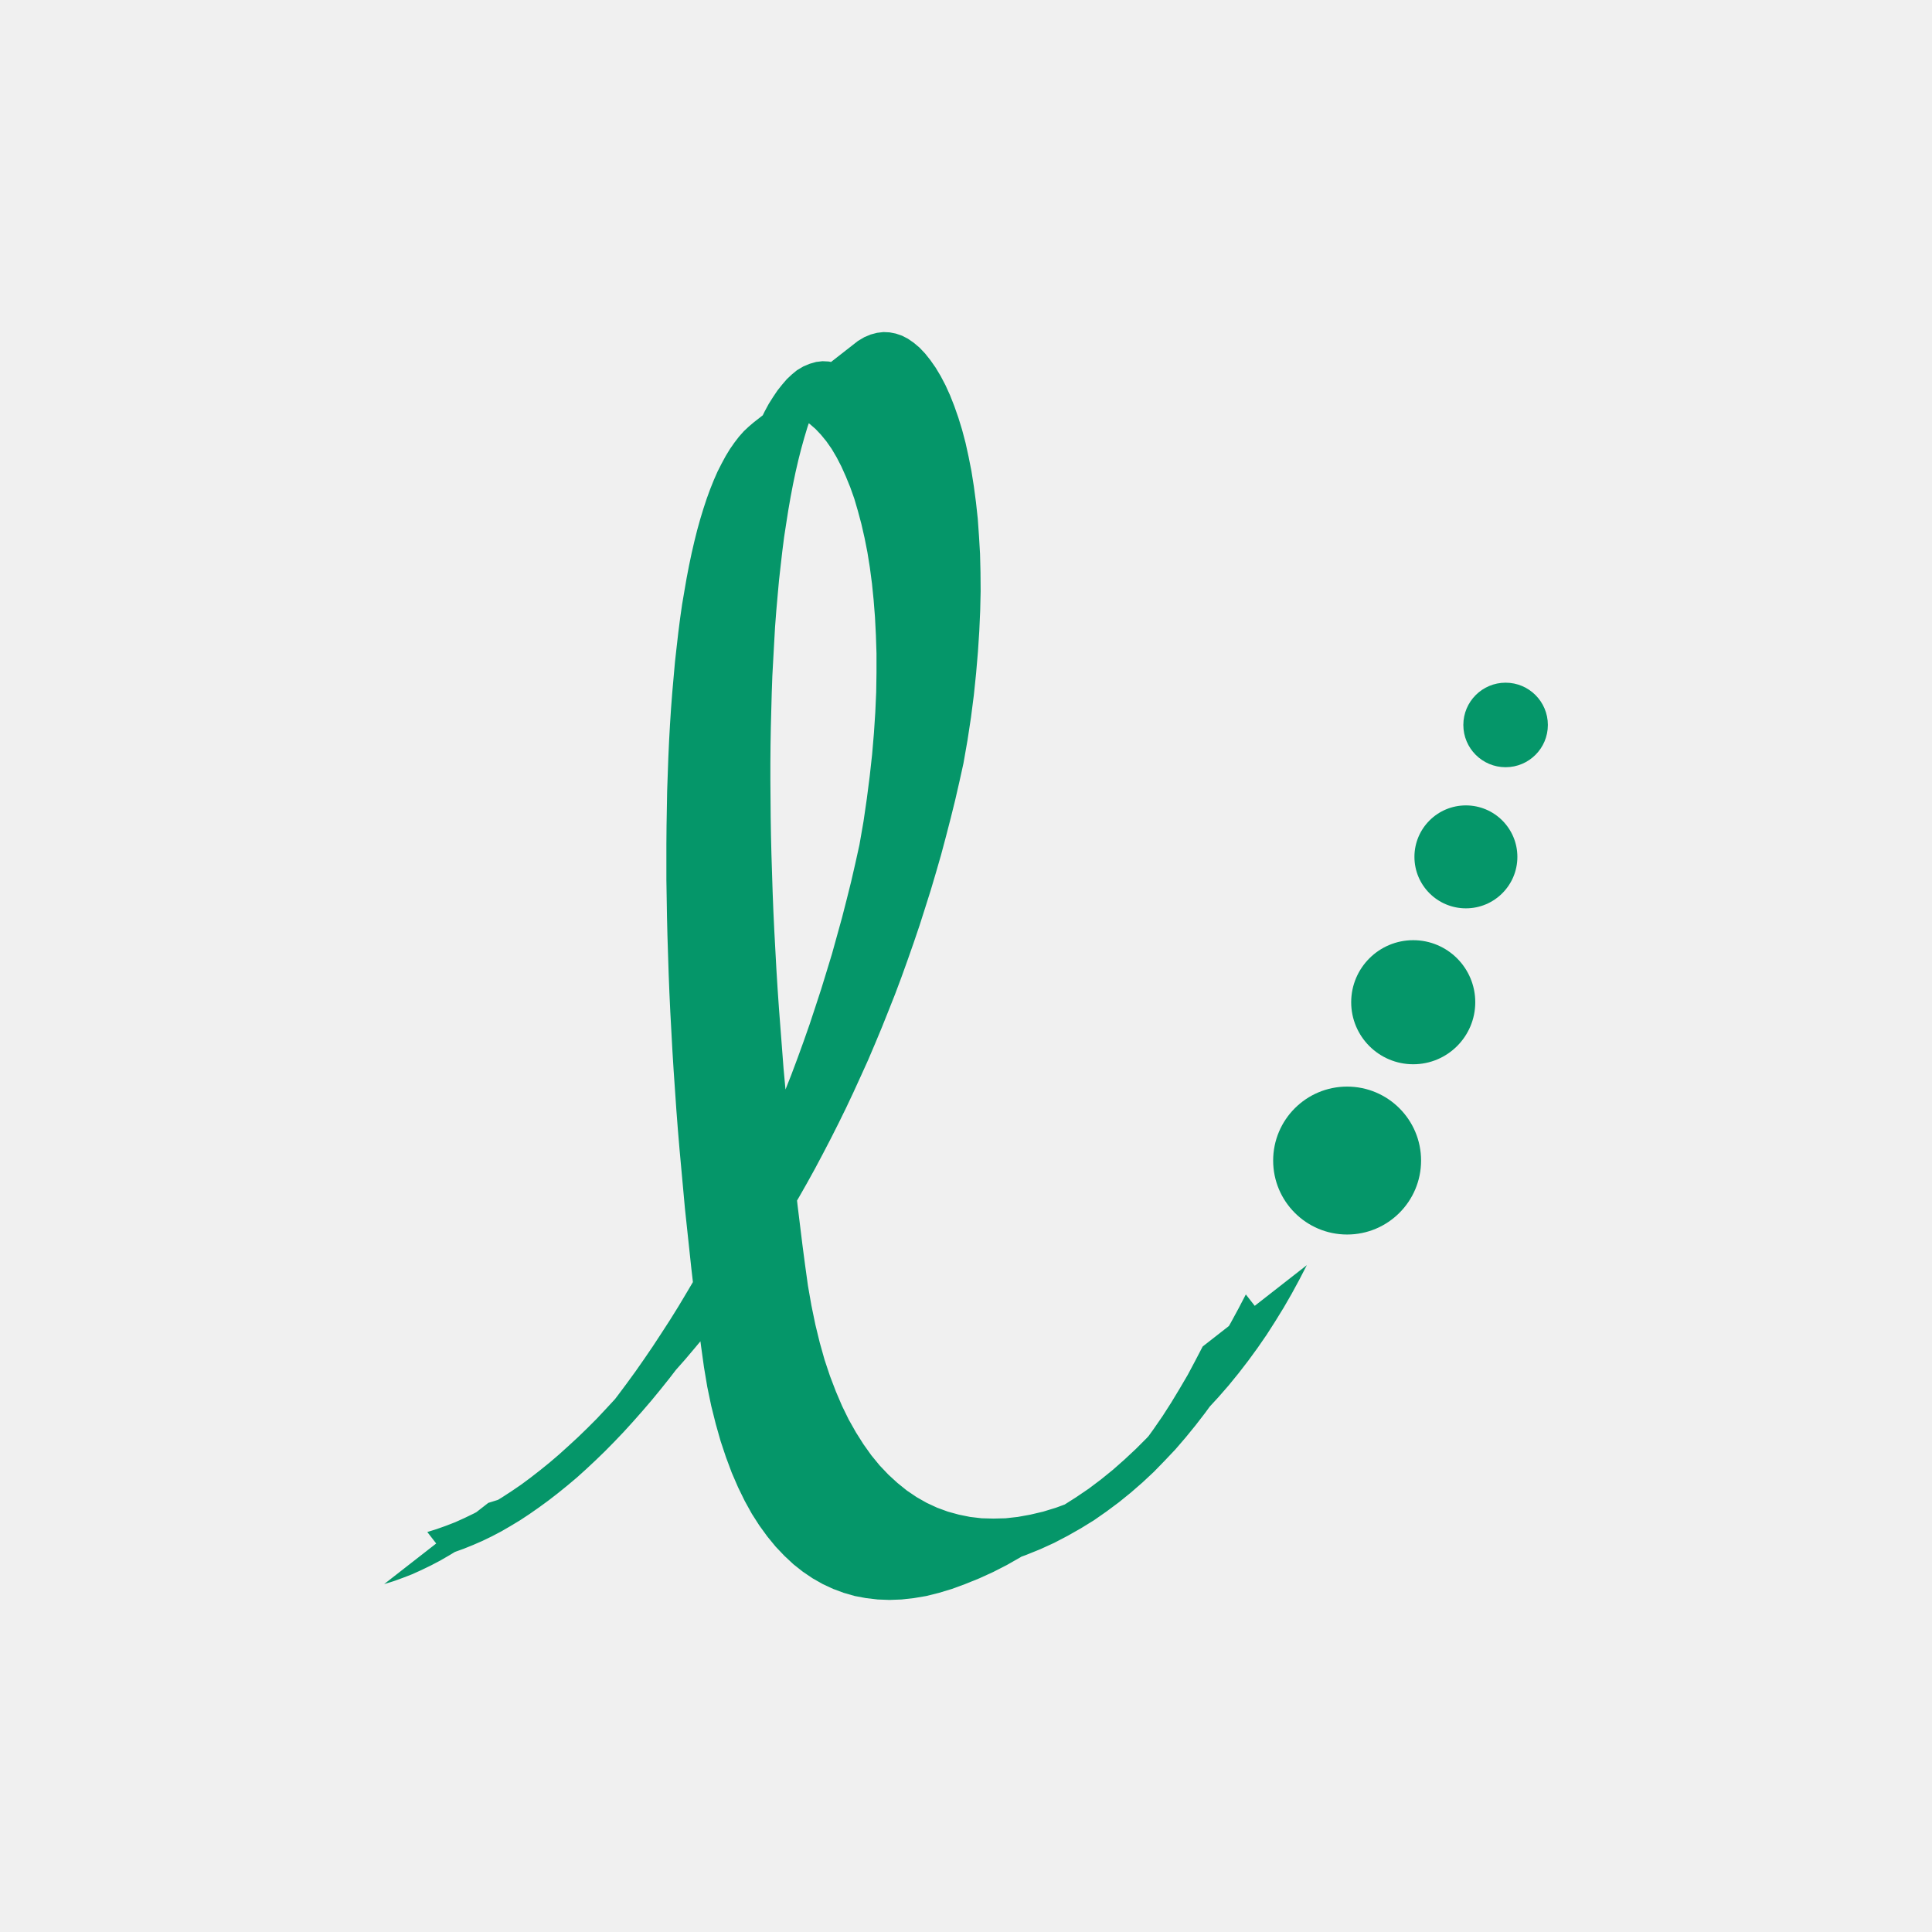
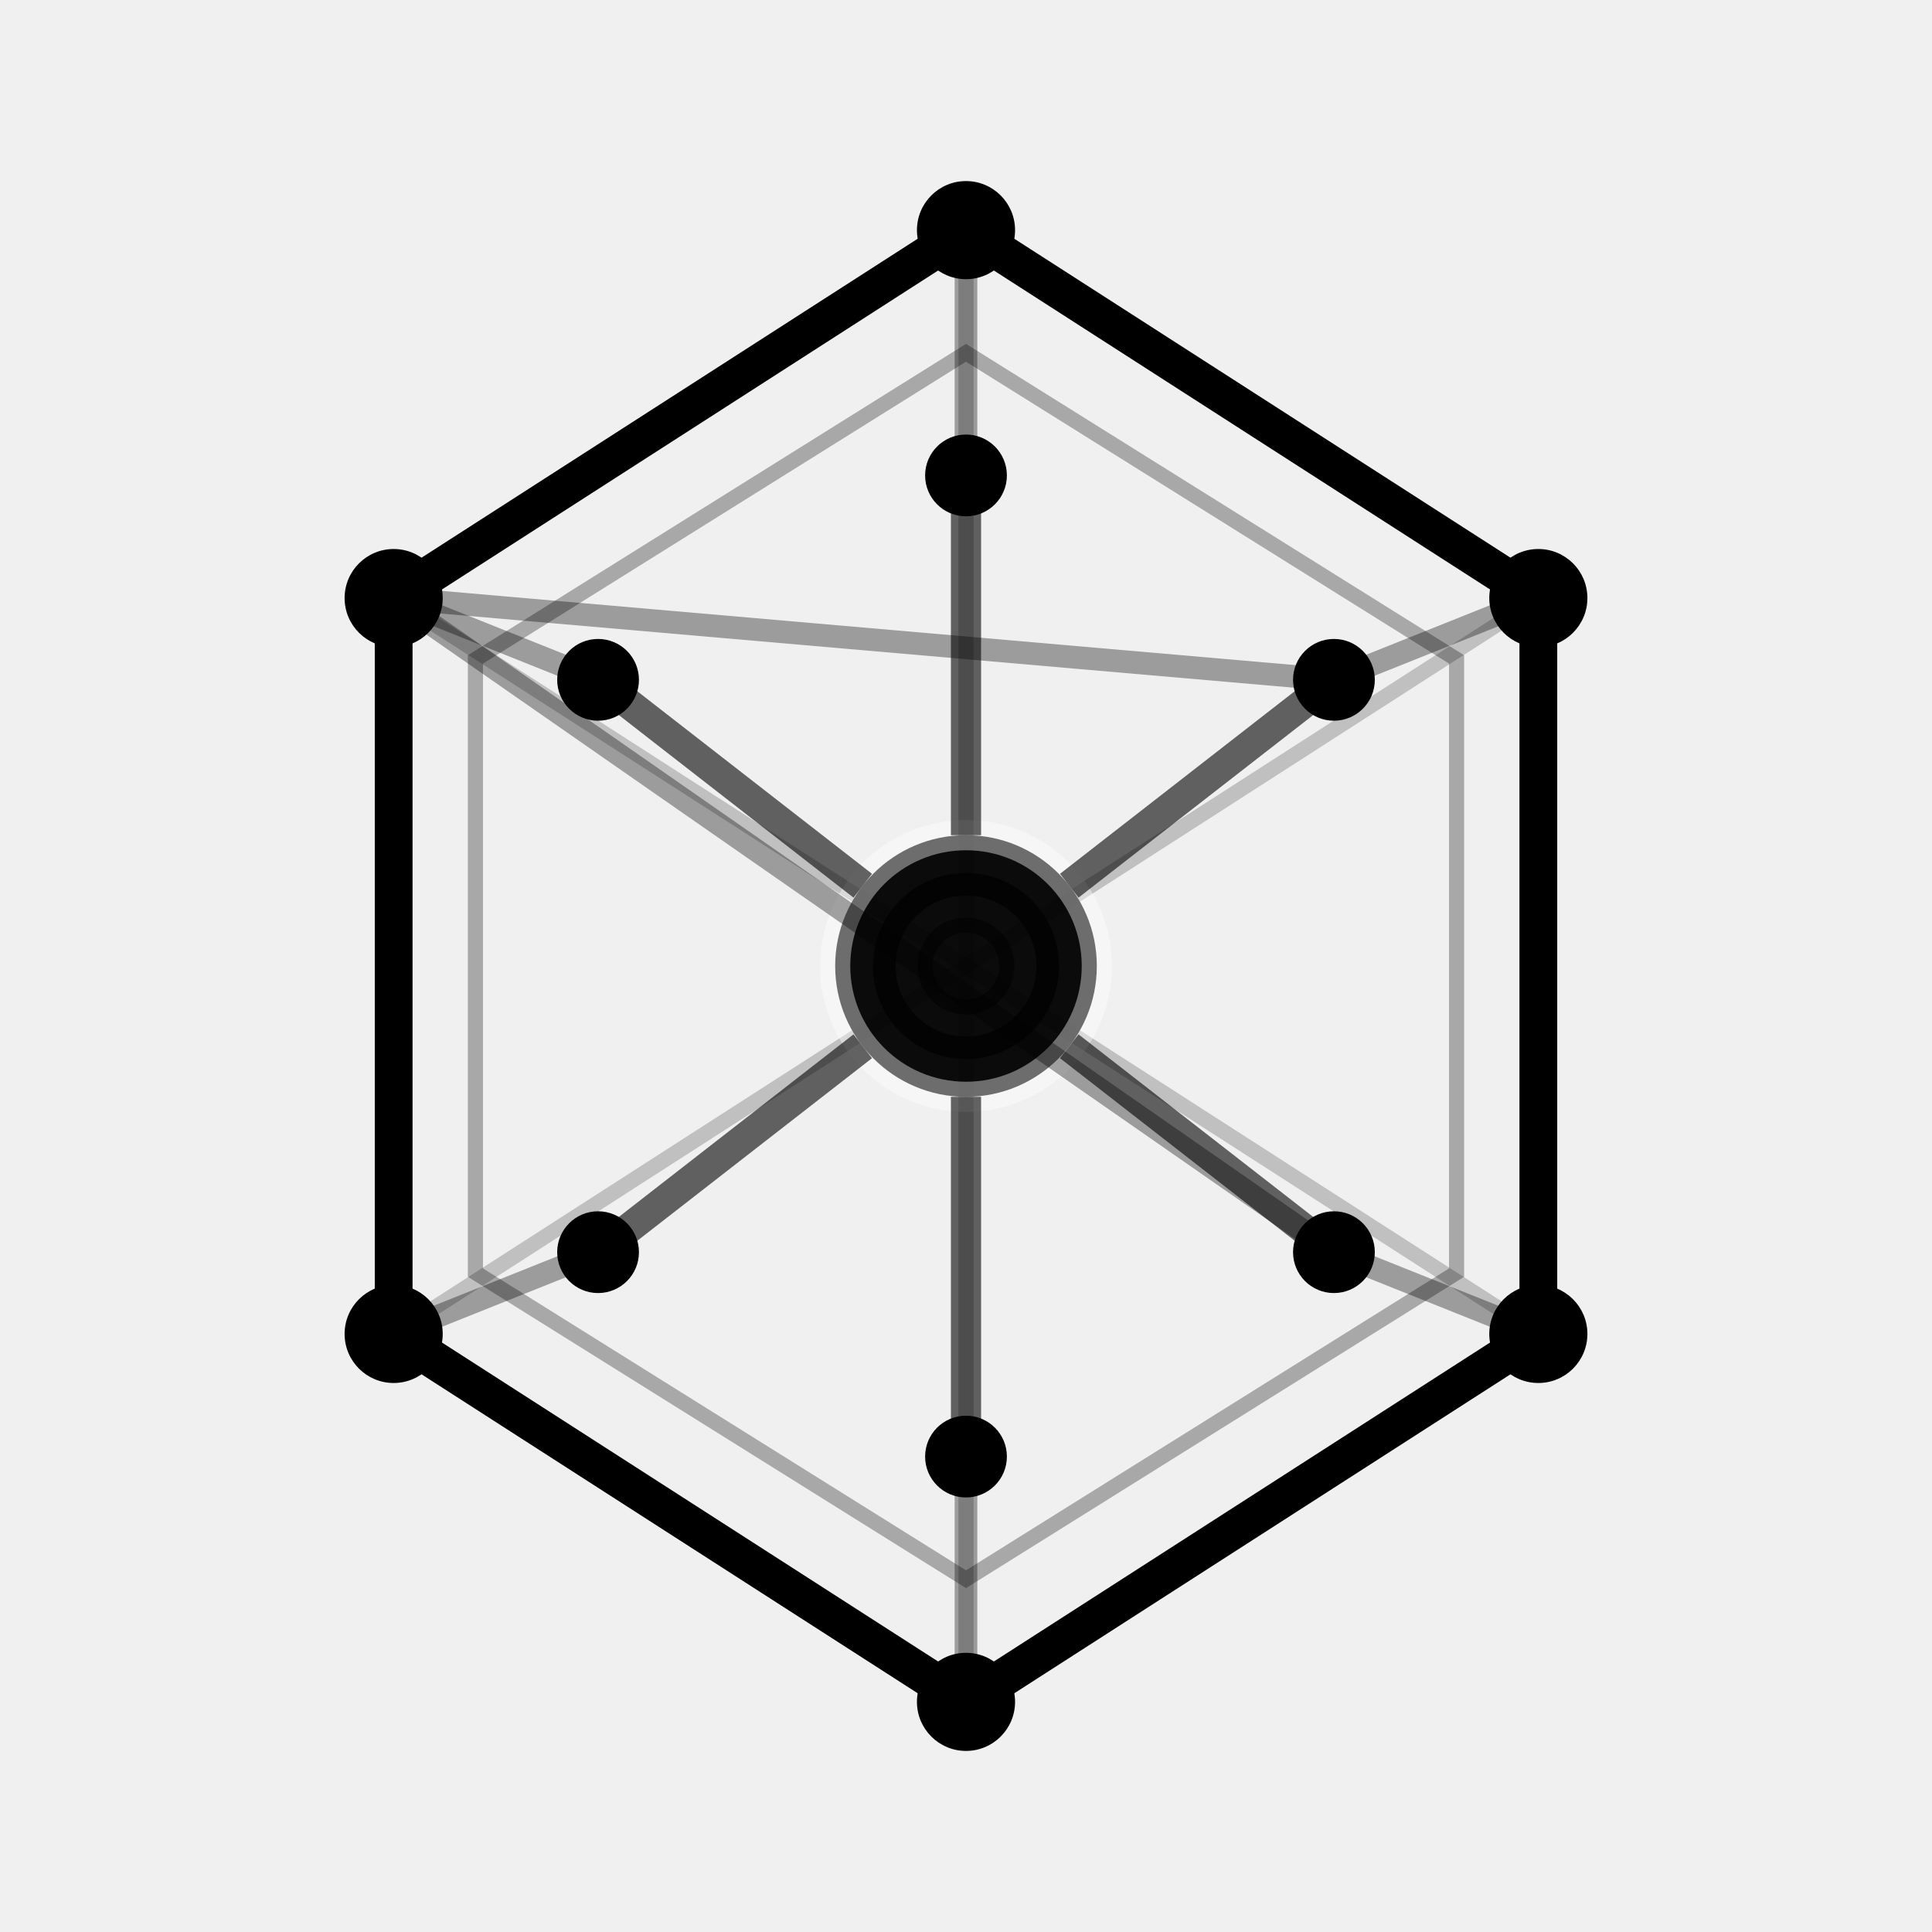
- <svg xmlns="http://www.w3.org/2000/svg" viewBox="0 0 128 128" width="128" height="128">
-   <path d="M32.35,99.57 32.96,99.38 26.07,104.76 25.45,104.95ZM32.96,99.38 33.58,99.16 26.68,104.54 26.07,104.76ZM33.58,99.16 34.19,98.91 27.3,104.3 26.68,104.54ZM34.19,98.91 34.81,98.64 27.92,104.02 27.3,104.3ZM34.81,98.64 35.44,98.33 28.54,103.72 27.92,104.02ZM35.44,98.33 36.06,98 29.17,103.39 28.54,103.72ZM36.06,98 36.69,97.65 29.79,103.03 29.17,103.39ZM36.69,97.65 37.31,97.27 30.42,102.65 29.79,103.03ZM37.31,97.27 37.94,96.86 31.05,102.24 30.42,102.65ZM37.94,96.86 38.57,96.42 31.67,101.81 31.05,102.24ZM38.57,96.42 39.19,95.96 32.3,101.35 31.67,101.81ZM39.19,95.96 39.82,95.48 32.93,100.86 32.3,101.35ZM32.93,100.86 33.55,100.35 40.44,94.97 39.82,95.48ZM33.55,100.35 34.18,99.82 41.07,94.44 40.44,94.97ZM34.18,99.82 34.8,99.26 41.69,93.88 41.07,94.44ZM34.8,99.26 35.42,98.68 42.32,93.3 41.69,93.88ZM35.42,98.68 36.04,98.08 42.94,92.7 42.32,93.3ZM36.04,98.08 36.66,97.46 43.56,92.07 42.94,92.7ZM36.66,97.46 37.28,96.81 44.17,91.42 43.56,92.07ZM37.28,96.81 37.89,96.14 44.79,90.75 44.17,91.42ZM37.89,96.14 38.5,95.45 45.4,90.06 44.79,90.75ZM38.5,95.45 39.11,94.74 46,89.35 45.4,90.06ZM39.11,94.74 39.72,94 46.61,88.62 46,89.35ZM39.72,94 40.32,93.25 47.21,87.87 46.61,88.62ZM40.32,93.25 40.91,92.48 47.8,87.09 47.21,87.87ZM40.91,92.48 41.5,91.69 48.4,86.3 47.8,87.09ZM41.5,91.69 42.09,90.88 48.98,85.49 48.4,86.3ZM42.09,90.88 42.67,90.05 49.57,84.66 48.98,85.49ZM42.67,90.05 43.25,89.2 50.14,83.81 49.57,84.66ZM43.25,89.2 43.82,88.33 50.71,82.95 50.14,83.81ZM43.82,88.33 44.39,87.45 51.28,82.06 50.71,82.95ZM44.39,87.45 44.95,86.55 51.84,81.16 51.28,82.06ZM44.95,86.55 45.5,85.63 52.39,80.25 51.84,81.16ZM45.5,85.63 46.05,84.7 52.94,79.31 52.39,80.25ZM46.05,84.7 46.58,83.75 53.48,78.36 52.94,79.31ZM46.58,83.75 47.12,82.78 54.01,77.4 53.48,78.36ZM47.12,82.78 47.64,81.8 54.53,76.42 54.01,77.4ZM47.64,81.8 48.16,80.81 55.05,75.42 54.53,76.42ZM48.16,80.81 48.67,79.8 55.56,74.41 55.05,75.42ZM48.67,79.8 49.17,78.77 56.06,73.39 55.56,74.41ZM49.17,78.77 49.66,77.74 56.55,72.35 56.06,73.39ZM49.66,77.74 50.14,76.69 57.03,71.3 56.55,72.35ZM50.14,76.69 50.61,75.62 57.51,70.24 57.03,71.3ZM50.61,75.62 51.08,74.55 57.97,69.16 57.51,70.24ZM51.08,74.55 51.53,73.46 58.42,68.08 57.97,69.16ZM51.53,73.46 51.97,72.36 58.86,66.98 58.42,68.08ZM51.97,72.36 52.41,71.25 59.3,65.87 58.86,66.98ZM52.41,71.25 52.83,70.13 59.72,64.75 59.3,65.87ZM52.83,70.13 53.24,69 60.13,63.61 59.72,64.75ZM53.24,69 53.64,67.86 60.53,62.47 60.13,63.61ZM53.64,67.86 54.02,66.71 60.92,61.32 60.53,62.47ZM54.02,66.71 54.4,65.55 61.29,60.16 60.92,61.32ZM54.4,65.55 54.76,64.38 61.66,58.99 61.29,60.16ZM54.76,64.38 55.12,63.2 62.01,57.81 61.66,58.99ZM55.12,63.2 55.45,62.01 62.35,56.63 62.01,57.81ZM55.45,62.01 55.78,60.82 62.67,55.43 62.35,56.63ZM55.78,60.82 56.09,59.61 62.98,54.23 62.67,55.43ZM56.09,59.61 56.39,58.41 63.28,53.02 62.98,54.23ZM56.39,58.41 56.67,57.19 63.56,51.8 63.28,53.02ZM56.67,57.19 56.94,55.97 63.83,50.58 63.56,51.8ZM56.94,55.97 57.21,54.42 64.1,49.04 63.83,50.58ZM57.21,54.42 57.43,52.91 64.33,47.53 64.1,49.04ZM57.43,52.91 57.62,51.43 64.52,46.05 64.33,47.53ZM57.62,51.43 57.78,49.98 64.67,44.6 64.52,46.05ZM57.78,49.98 57.9,48.57 64.79,43.19 64.67,44.6ZM57.9,48.57 57.99,47.2 64.88,41.81 64.79,43.19ZM57.99,47.2 58.05,45.86 64.94,40.47 64.88,41.81ZM58.05,45.86 58.07,44.56 64.97,39.17 64.94,40.47ZM58.07,44.56 58.07,43.29 64.96,37.91 64.97,39.17ZM58.07,43.29 58.03,42.07 64.93,36.69 64.96,37.91ZM58.03,42.07 57.97,40.89 64.86,35.51 64.93,36.69ZM57.97,40.89 57.88,39.75 64.78,34.37 64.86,35.51ZM57.88,39.75 57.77,38.66 64.66,33.27 64.78,34.37ZM57.77,38.66 57.63,37.6 64.52,32.22 64.66,33.27ZM57.63,37.6 57.47,36.6 64.36,31.21 64.52,32.22ZM57.47,36.6 57.28,35.64 64.17,30.25 64.36,31.21ZM57.28,35.64 57.07,34.72 63.97,29.34 64.17,30.25ZM57.07,34.72 56.84,33.86 63.74,28.47 63.97,29.34ZM56.84,33.86 56.6,33.04 63.49,27.66 63.74,28.47ZM56.6,33.04 56.33,32.28 63.22,26.89 63.49,27.66ZM56.33,32.28 56.04,31.57 62.94,26.18 63.22,26.89ZM56.04,31.57 55.74,30.9 62.64,25.52 62.94,26.18ZM55.74,30.9 55.43,30.3 62.32,24.91 62.64,25.52ZM55.43,30.3 55.1,29.74 61.99,24.36 62.32,24.91ZM55.1,29.74 54.75,29.24 61.64,23.86 61.99,24.36ZM54.75,29.24 54.39,28.8 61.29,23.42 61.64,23.86ZM54.39,28.8 54.03,28.42 60.92,23.03 61.29,23.42ZM54.03,28.42 53.65,28.09 60.54,22.71 60.92,23.03ZM53.65,28.09 53.26,27.83 60.15,22.44 60.54,22.71ZM53.26,27.83 52.86,27.62 59.76,22.24 60.15,22.44ZM52.86,27.62 52.46,27.48 59.35,22.1 59.76,22.24ZM52.46,27.48 52.05,27.4 58.94,22.02 59.35,22.1ZM52.05,27.4 51.63,27.39 58.53,22 58.94,22.02ZM51.63,27.39 51.22,27.43 58.11,22.05 58.53,22ZM51.22,27.43 50.79,27.55 57.69,22.16 58.11,22.05ZM50.79,27.55 50.37,27.73 57.26,22.34 57.69,22.16ZM50.37,27.73 49.94,27.98 56.84,22.59 57.26,22.34ZM56.84,22.59 56.5,22.87 49.61,28.26 49.94,27.98ZM56.5,22.87 56.17,23.19 49.28,28.57 49.61,28.26ZM56.17,23.19 55.85,23.54 48.96,28.93 49.28,28.57ZM55.85,23.54 55.55,23.93 48.66,29.32 48.96,28.93ZM55.55,23.93 55.25,24.36 48.36,29.75 48.66,29.32ZM55.25,24.36 54.97,24.83 48.08,30.21 48.36,29.75ZM54.97,24.83 54.7,25.33 47.81,30.71 48.08,30.21ZM54.7,25.33 54.44,25.86 47.54,31.24 47.81,30.71ZM54.44,25.86 54.18,26.43 47.29,31.81 47.54,31.24ZM54.18,26.43 53.94,27.03 47.05,32.41 47.29,31.81ZM53.94,27.03 53.71,27.66 46.82,33.04 47.05,32.41ZM53.71,27.66 53.49,28.32 46.6,33.71 46.82,33.04ZM53.49,28.32 53.28,29.02 46.39,34.4 46.6,33.71ZM53.28,29.02 53.08,29.74 46.19,35.12 46.39,34.4ZM53.08,29.74 52.89,30.49 46,35.88 46.19,35.12ZM52.89,30.49 52.71,31.27 45.82,36.66 46,35.88ZM52.71,31.27 52.54,32.08 45.65,37.47 45.82,36.66ZM52.54,32.08 52.38,32.92 45.49,38.3 45.65,37.47ZM52.38,32.92 52.23,33.78 45.34,39.17 45.49,38.3ZM52.23,33.78 52.09,34.67 45.19,40.05 45.34,39.17ZM52.09,34.67 51.95,35.58 45.06,40.96 45.19,40.05ZM51.95,35.58 51.83,36.52 44.94,41.9 45.06,40.96ZM51.83,36.52 51.72,37.48 44.83,42.86 44.94,41.9ZM51.72,37.48 51.61,38.46 44.72,43.84 44.83,42.86ZM51.61,38.46 51.52,39.46 44.63,44.85 44.72,43.84ZM51.52,39.46 51.43,40.48 44.54,45.87 44.63,44.85ZM51.43,40.48 51.35,41.53 44.46,46.91 44.54,45.87ZM51.35,41.53 51.29,42.59 44.39,47.98 44.46,46.91ZM51.29,42.59 51.23,43.68 44.33,49.06 44.39,47.98ZM51.23,43.68 51.17,44.78 44.28,50.16 44.33,49.06ZM51.17,44.78 51.13,45.9 44.24,51.28 44.28,50.16ZM51.13,45.9 51.1,47.03 44.2,52.42 44.24,51.28ZM51.1,47.03 51.07,48.18 44.18,53.57 44.2,52.42ZM51.07,48.18 51.05,49.35 44.16,54.73 44.18,53.57ZM51.05,49.35 51.04,50.53 44.15,55.91 44.16,54.73ZM51.04,50.53 51.04,51.72 44.15,57.11 44.15,55.91ZM51.04,51.72 51.05,52.93 44.15,58.31 44.15,57.11ZM51.05,52.93 51.06,54.15 44.17,59.53 44.15,58.31ZM51.06,54.15 51.08,55.38 44.19,60.76 44.17,59.53ZM51.08,55.38 51.11,56.62 44.22,62 44.19,60.76ZM51.11,56.62 51.15,57.87 44.26,63.25 44.22,62ZM51.15,57.87 51.19,59.13 44.3,64.51 44.26,63.25ZM51.19,59.13 51.24,60.4 44.35,65.78 44.3,64.51ZM51.24,60.4 51.3,61.67 44.41,67.06 44.35,65.78ZM51.3,61.67 51.37,62.96 44.48,68.34 44.41,67.06ZM51.37,62.96 51.44,64.25 44.55,69.63 44.48,68.34ZM51.44,64.25 51.52,65.54 44.63,70.92 44.55,69.63ZM51.52,65.54 51.61,66.84 44.72,72.22 44.63,70.92ZM51.61,66.84 51.71,68.14 44.81,73.53 44.72,72.22ZM51.71,68.14 51.81,69.45 44.91,74.83 44.81,73.53ZM51.81,69.45 51.91,70.76 45.02,76.14 44.91,74.83ZM51.91,70.76 52.03,72.07 45.14,77.45 45.02,76.14ZM52.03,72.07 52.15,73.38 45.26,78.76 45.14,77.45ZM52.15,73.38 52.28,74.69 45.38,80.08 45.26,78.76ZM52.28,74.69 52.41,76 45.52,81.39 45.38,80.08ZM52.41,76 52.55,77.31 45.66,82.7 45.52,81.39ZM52.55,77.31 52.7,78.62 45.8,84.01 45.66,82.7ZM52.7,78.62 52.85,79.93 45.95,85.31 45.8,84.01ZM52.85,79.93 53.01,81.23 46.11,86.61 45.95,85.31ZM53.01,81.23 53.17,82.53 46.28,87.91 46.11,86.61ZM53.17,82.53 53.34,83.82 46.45,89.21 46.28,87.91ZM53.34,83.82 53.53,85.19 46.64,90.58 46.45,89.21ZM53.53,85.19 53.76,86.5 46.86,91.89 46.64,90.58ZM53.76,86.5 54.02,87.76 47.12,93.14 46.86,91.89ZM54.02,87.76 54.31,88.95 47.42,94.34 47.12,93.14ZM54.31,88.95 54.63,90.09 47.74,95.47 47.42,94.34ZM54.63,90.09 54.99,91.17 48.1,96.55 47.74,95.47ZM54.99,91.17 55.38,92.19 48.48,97.57 48.1,96.55ZM55.38,92.19 55.79,93.15 48.9,98.54 48.48,97.57ZM55.79,93.15 56.23,94.05 49.34,99.44 48.9,98.54ZM56.23,94.05 56.71,94.9 49.81,100.29 49.34,99.44ZM56.71,94.9 57.21,95.69 50.31,101.07 49.81,100.29ZM57.21,95.69 57.73,96.42 50.84,101.8 50.31,101.07ZM57.73,96.42 58.28,97.09 51.39,102.47 50.84,101.8ZM58.28,97.09 58.86,97.7 51.97,103.08 51.39,102.47ZM58.86,97.7 59.46,98.25 52.57,103.64 51.97,103.08ZM59.46,98.25 60.08,98.75 53.19,104.13 52.57,103.64ZM60.08,98.75 60.73,99.19 53.84,104.57 53.19,104.13ZM60.73,99.19 61.4,99.57 54.51,104.95 53.84,104.57ZM61.4,99.57 62.09,99.89 55.2,105.27 54.51,104.95ZM62.09,99.89 62.8,100.15 55.9,105.53 55.2,105.27ZM62.8,100.15 63.53,100.35 56.63,105.74 55.9,105.53ZM63.53,100.35 64.27,100.5 57.38,105.88 56.63,105.74ZM64.27,100.5 65.04,100.59 58.15,105.97 57.38,105.88ZM65.04,100.59 65.82,100.61 58.93,106 58.15,105.97ZM65.82,100.61 66.62,100.59 59.73,105.97 58.93,106ZM66.62,100.59 67.43,100.5 60.54,105.88 59.73,105.97ZM67.43,100.5 68.26,100.35 61.37,105.74 60.54,105.88ZM68.26,100.35 69.11,100.15 62.21,105.53 61.37,105.74ZM69.11,100.15 69.96,99.89 63.07,105.27 62.21,105.53ZM69.96,99.89 70.83,99.57 63.94,104.95 63.07,105.27ZM70.83,99.57 71.77,99.19 64.88,104.57 63.94,104.95ZM71.77,99.19 72.7,98.76 65.8,104.15 64.88,104.57ZM72.7,98.76 73.6,98.3 66.7,103.69 65.8,104.15ZM73.6,98.3 74.47,97.8 67.58,103.19 66.7,103.69ZM74.47,97.8 75.33,97.26 68.44,102.65 67.58,103.19ZM75.33,97.26 76.17,96.69 69.27,102.08 68.44,102.65ZM76.17,96.69 76.98,96.08 70.09,101.47 69.27,102.08ZM70.09,101.47 70.88,100.83 77.77,95.44 76.98,96.08ZM70.88,100.83 71.65,100.15 78.54,94.77 77.77,95.44ZM71.65,100.15 72.4,99.45 79.29,94.06 78.54,94.77ZM72.4,99.45 73.12,98.72 80.02,93.33 79.29,94.06ZM73.12,98.72 73.83,97.96 80.72,92.57 80.02,93.33ZM73.83,97.96 74.51,97.18 81.4,91.79 80.72,92.57ZM74.51,97.18 75.17,96.37 82.06,90.98 81.4,91.79ZM75.17,96.37 75.81,95.54 82.7,90.15 82.06,90.98ZM75.81,95.54 76.43,94.68 83.32,89.3 82.7,90.15ZM76.43,94.68 77.03,93.81 83.92,88.43 83.32,89.3ZM77.03,93.81 77.6,92.92 84.49,87.54 83.92,88.43ZM77.6,92.92 78.15,92.01 85.05,86.63 84.49,87.54ZM78.15,92.01 78.69,91.09 85.58,85.71 85.05,86.63ZM78.69,91.09 79.19,90.15 86.09,84.77 85.58,85.71ZM79.19,90.15 79.68,89.21 86.58,83.82 86.09,84.77ZM28.31,101.5 28.92,101.31 30.11,102.83 29.49,103.02ZM28.92,101.31 29.54,101.09 30.72,102.61 30.11,102.83ZM29.54,101.09 30.16,100.85 31.34,102.36 30.72,102.61ZM30.16,100.85 30.78,100.57 31.96,102.09 31.34,102.36ZM30.78,100.57 31.4,100.27 32.58,101.79 31.96,102.09ZM31.4,100.27 32.02,99.94 33.21,101.46 32.58,101.79ZM32.02,99.94 32.65,99.58 33.83,101.1 33.21,101.46ZM32.65,99.58 33.27,99.2 34.46,100.72 33.83,101.1ZM33.27,99.2 33.9,98.79 35.08,100.31 34.46,100.72ZM33.9,98.79 34.53,98.36 35.71,99.87 35.08,100.31ZM34.53,98.36 35.15,97.9 36.34,99.41 35.71,99.87ZM35.15,97.9 35.78,97.41 36.96,98.93 36.34,99.41ZM35.78,97.41 36.41,96.9 37.59,98.42 36.96,98.93ZM36.41,96.9 37.03,96.37 38.22,97.89 37.59,98.42ZM37.03,96.37 37.65,95.81 38.84,97.33 38.22,97.89ZM37.65,95.81 38.28,95.23 39.46,96.75 38.84,97.33ZM38.28,95.23 38.9,94.63 40.08,96.15 39.46,96.75ZM38.9,94.63 39.52,94.01 40.7,95.52 40.08,96.15ZM39.52,94.01 40.13,93.36 41.32,94.87 40.7,95.52ZM40.13,93.36 40.75,92.69 41.93,94.2 41.32,94.87ZM40.75,92.69 41.36,92 42.54,93.51 41.93,94.2ZM41.36,92 41.97,91.29 43.15,92.8 42.54,93.51ZM41.97,91.29 42.57,90.55 43.75,92.07 43.15,92.8ZM42.57,90.55 43.17,89.8 44.35,91.32 43.75,92.07ZM43.17,89.8 43.77,89.03 44.95,90.54 44.35,91.32ZM43.77,89.03 44.36,88.24 45.54,89.75 44.95,90.54ZM44.36,88.24 44.94,87.42 46.13,88.94 45.54,89.75ZM44.94,87.42 45.53,86.59 46.71,88.11 46.13,88.94ZM45.53,86.59 46.1,85.75 47.29,87.26 46.71,88.11ZM46.1,85.75 46.68,84.88 47.86,86.4 47.29,87.26ZM46.68,84.88 47.24,84 48.43,85.51 47.86,86.4ZM47.24,84 47.8,83.1 48.98,84.61 48.43,85.51ZM47.8,83.1 48.35,82.18 49.54,83.7 48.98,84.61ZM48.35,82.18 48.9,81.25 50.08,82.76 49.54,83.7ZM48.9,81.25 49.44,80.3 50.62,81.81 50.08,82.76ZM49.44,80.3 49.97,79.33 51.16,80.85 50.62,81.81ZM49.97,79.33 50.5,78.35 51.68,79.87 51.16,80.85ZM50.5,78.35 51.01,77.36 52.2,78.87 51.68,79.87ZM51.01,77.36 51.52,76.35 52.71,77.86 52.2,78.87ZM51.52,76.35 52.02,75.32 53.21,76.84 52.71,77.86ZM52.02,75.32 52.51,74.29 53.7,75.8 53.21,76.84ZM52.51,74.29 52.99,73.24 54.18,74.75 53.7,75.8ZM52.99,73.24 53.47,72.17 54.65,73.69 54.18,74.75ZM53.47,72.17 53.93,71.1 55.11,72.62 54.65,73.69ZM53.93,71.1 54.38,70.01 55.57,71.53 55.11,72.62ZM54.38,70.01 54.83,68.91 56.01,70.43 55.57,71.53ZM54.83,68.91 55.26,67.8 56.44,69.32 56.01,70.43ZM55.26,67.8 55.68,66.68 56.87,68.2 56.44,69.32ZM55.68,66.68 56.09,65.55 57.28,67.07 56.87,68.2ZM56.09,65.55 56.49,64.41 57.68,65.92 57.28,67.07ZM56.49,64.41 56.88,63.26 58.06,64.77 57.68,65.92ZM56.88,63.26 57.25,62.09 58.44,63.61 58.06,64.77ZM57.25,62.09 57.62,60.92 58.8,62.44 58.44,63.61ZM57.62,60.92 57.97,59.75 59.15,61.26 58.8,62.44ZM57.97,59.75 58.31,58.56 59.49,60.08 59.15,61.26ZM58.31,58.56 58.63,57.37 59.82,58.88 59.49,60.08ZM58.63,57.37 58.94,56.16 60.13,57.68 59.82,58.88ZM58.94,56.16 59.24,54.95 60.43,56.47 60.13,57.68ZM59.24,54.95 59.53,53.74 60.71,55.26 60.43,56.47ZM59.53,53.74 59.8,52.52 60.98,54.03 60.71,55.26ZM59.8,52.52 60.06,50.97 61.24,52.49 60.98,54.03ZM60.06,50.97 60.29,49.46 61.47,50.98 61.24,52.49ZM60.29,49.46 60.48,47.98 61.66,49.5 61.47,50.98ZM60.48,47.98 60.63,46.53 61.82,48.05 61.66,49.5ZM60.63,46.53 60.76,45.12 61.94,46.64 61.82,48.05ZM60.76,45.12 60.84,43.75 62.03,45.26 61.94,46.64ZM60.84,43.75 60.9,42.41 62.09,43.92 62.03,45.26ZM60.9,42.41 60.93,41.11 62.11,42.62 62.09,43.92ZM60.93,41.11 60.92,39.84 62.11,41.36 62.11,42.62ZM60.92,39.84 60.89,38.62 62.07,40.14 62.11,41.36ZM60.89,38.62 60.83,37.44 62.01,38.96 62.07,40.14ZM60.83,37.44 60.74,36.3 61.92,37.82 62.01,38.96ZM60.74,36.3 60.62,35.21 61.81,36.72 61.92,37.82ZM60.62,35.21 60.48,34.15 61.67,35.67 61.81,36.72ZM60.48,34.15 60.32,33.15 61.51,34.66 61.67,35.67ZM60.32,33.15 60.13,32.19 61.32,33.7 61.51,34.66ZM60.13,32.19 59.93,31.27 61.11,32.79 61.32,33.7ZM59.93,31.27 59.7,30.41 60.88,31.93 61.11,32.79ZM59.7,30.41 59.45,29.59 60.63,31.11 60.88,31.93ZM59.45,29.59 59.18,28.83 60.37,30.34 60.63,31.11ZM59.18,28.83 58.9,28.11 60.08,29.63 60.37,30.34ZM58.9,28.11 58.6,27.45 59.78,28.97 60.08,29.63ZM58.6,27.45 58.28,26.85 59.47,28.36 59.78,28.97ZM58.28,26.85 57.95,26.29 59.13,27.81 59.47,28.36ZM57.95,26.29 57.61,25.79 58.79,27.31 59.13,27.81ZM58.79,27.31 58.43,26.87 57.25,25.35 57.61,25.79ZM58.43,26.87 58.07,26.49 56.88,24.97 57.25,25.35ZM58.07,26.49 57.69,26.16 56.5,24.64 56.88,24.97ZM57.69,26.16 57.3,25.89 56.11,24.38 56.5,24.64ZM57.3,25.89 56.9,25.69 55.72,24.17 56.11,24.38ZM56.9,25.69 56.5,25.55 55.31,24.03 55.72,24.17ZM56.5,25.55 56.09,25.47 54.9,23.95 55.31,24.03ZM56.09,25.47 55.67,25.45 54.49,23.93 54.9,23.95ZM55.67,25.45 55.25,25.5 54.07,23.98 54.49,23.93ZM55.25,25.5 54.83,25.61 53.65,24.1 54.07,23.98ZM54.83,25.61 54.41,25.8 53.22,24.28 53.65,24.1ZM54.41,25.8 53.98,26.04 52.8,24.53 53.22,24.28ZM53.98,26.04 53.64,26.32 52.46,24.81 52.8,24.53ZM53.64,26.32 53.32,26.64 52.13,25.12 52.46,24.81ZM53.32,26.64 53,26.99 51.82,25.48 52.13,25.12ZM53,26.99 52.7,27.38 51.51,25.87 51.82,25.48ZM52.7,27.38 52.4,27.81 51.22,26.3 51.51,25.87ZM52.4,27.81 52.12,28.28 50.93,26.76 51.22,26.3ZM52.12,28.28 51.84,28.78 50.66,27.26 50.93,26.76ZM51.84,28.78 51.58,29.31 50.4,27.79 50.66,27.26ZM51.58,29.31 51.33,29.88 50.15,28.36 50.4,27.79ZM51.33,29.88 51.09,30.48 49.91,28.96 50.15,28.36ZM51.09,30.48 50.86,31.11 49.67,29.59 49.91,28.96ZM50.86,31.11 50.64,31.77 49.45,30.26 49.67,29.59ZM50.64,31.77 50.43,32.47 49.24,30.95 49.45,30.26ZM50.43,32.47 50.23,33.19 49.04,31.67 49.24,30.95ZM50.23,33.19 50.04,33.94 48.85,32.43 49.04,31.67ZM50.04,33.94 49.86,34.72 48.67,33.21 48.85,32.43ZM49.86,34.72 49.69,35.53 48.5,34.02 48.67,33.21ZM49.69,35.53 49.53,36.37 48.34,34.85 48.5,34.02ZM49.53,36.37 49.37,37.23 48.19,35.71 48.34,34.85ZM49.37,37.23 49.23,38.12 48.05,36.6 48.19,35.71ZM49.23,38.12 49.1,39.03 47.92,37.51 48.05,36.6ZM49.1,39.03 48.98,39.97 47.79,38.45 47.92,37.51ZM48.98,39.97 48.86,40.93 47.68,39.41 47.79,38.45ZM48.86,40.93 48.76,41.91 47.58,40.39 47.68,39.41ZM48.76,41.91 48.66,42.91 47.48,41.39 47.58,40.39ZM48.66,42.91 48.58,43.94 47.39,42.42 47.48,41.39ZM48.58,43.94 48.5,44.98 47.32,43.46 47.39,42.42ZM48.5,44.98 48.43,46.04 47.25,44.53 47.32,43.46ZM48.43,46.04 48.37,47.13 47.19,45.61 47.25,44.53ZM48.37,47.13 48.32,48.23 47.13,46.71 47.19,45.61ZM48.32,48.23 48.28,49.35 47.09,47.83 47.13,46.71ZM48.28,49.35 48.24,50.48 47.06,48.97 47.09,47.83ZM48.24,50.48 48.22,51.63 47.03,50.12 47.06,48.97ZM48.22,51.63 48.2,52.8 47.01,51.28 47.03,50.12ZM48.2,52.8 48.19,53.98 47,52.46 47.01,51.28ZM48.19,53.98 48.19,55.17 47,53.66 47,52.46ZM48.19,55.17 48.19,56.38 47.01,54.86 47,53.66ZM48.19,56.38 48.21,57.6 47.02,56.08 47.01,54.86ZM48.21,57.6 48.23,58.83 47.04,57.31 47.02,56.08ZM48.23,58.83 48.26,60.07 47.07,58.55 47.04,57.31ZM48.26,60.07 48.29,61.32 47.11,59.8 47.07,58.55ZM48.29,61.32 48.34,62.58 47.15,61.06 47.11,59.8ZM48.34,62.58 48.39,63.85 47.21,62.33 47.15,61.06ZM48.39,63.85 48.45,65.12 47.26,63.61 47.21,62.33ZM48.45,65.12 48.52,66.41 47.33,64.89 47.26,63.61ZM48.52,66.41 48.59,67.7 47.4,66.18 47.33,64.89ZM48.59,67.7 48.67,68.99 47.49,67.47 47.4,66.18ZM48.67,68.99 48.76,70.29 47.57,68.77 47.49,67.47ZM48.76,70.29 48.85,71.59 47.67,70.08 47.57,68.77ZM48.85,71.59 48.95,72.9 47.77,71.38 47.67,70.08ZM48.95,72.9 49.06,74.21 47.88,72.69 47.77,71.38ZM49.06,74.21 49.17,75.52 47.99,74 47.88,72.69ZM49.17,75.52 49.3,76.83 48.11,75.31 47.99,74ZM49.3,76.83 49.42,78.14 48.24,76.63 48.11,75.31ZM49.42,78.14 49.56,79.45 48.37,77.94 48.24,76.63ZM49.56,79.45 49.7,80.76 48.51,79.25 48.37,77.94ZM49.7,80.76 49.84,82.07 48.66,80.56 48.51,79.25ZM49.84,82.07 49.99,83.38 48.81,81.86 48.66,80.56ZM49.99,83.38 50.15,84.68 48.97,83.16 48.81,81.86ZM50.15,84.68 50.31,85.98 49.13,84.46 48.97,83.16ZM50.31,85.98 50.48,87.27 49.3,85.76 49.13,84.46ZM50.48,87.27 50.68,88.64 49.49,87.13 49.3,85.76ZM50.68,88.64 50.9,89.95 49.72,88.44 49.49,87.13ZM50.9,89.95 51.16,91.21 49.98,89.69 49.72,88.44ZM51.16,91.21 51.46,92.4 50.27,90.89 49.98,89.69ZM51.46,92.4 51.78,93.54 50.59,92.02 50.27,90.89ZM51.78,93.54 52.14,94.62 50.95,93.1 50.59,92.02ZM52.14,94.62 52.52,95.64 51.34,94.12 50.95,93.1ZM52.52,95.64 52.94,96.6 51.75,95.09 51.34,94.12ZM52.94,96.6 53.38,97.51 52.2,95.99 51.75,95.09ZM53.38,97.51 53.85,98.35 52.67,96.83 52.2,95.99ZM53.85,98.35 54.35,99.14 53.17,97.62 52.67,96.83ZM54.35,99.14 54.88,99.87 53.69,98.35 53.17,97.62ZM53.69,98.35 54.25,99.02 55.43,100.54 54.88,99.87ZM54.25,99.02 54.82,99.63 56.01,101.15 55.43,100.54ZM54.82,99.63 55.42,100.19 56.61,101.7 56.01,101.15ZM55.42,100.19 56.05,100.68 57.23,102.2 56.61,101.7ZM56.05,100.68 56.69,101.12 57.88,102.64 57.23,102.2ZM56.69,101.12 57.36,101.5 58.54,103.02 57.88,102.64ZM57.36,101.5 58.05,101.82 59.23,103.34 58.54,103.02ZM58.05,101.82 58.76,102.08 59.94,103.6 59.23,103.34ZM58.76,102.08 59.49,102.29 60.67,103.8 59.94,103.6ZM59.49,102.29 60.23,102.43 61.42,103.95 60.67,103.8ZM60.23,102.43 61,102.52 62.18,104.04 61.42,103.95ZM61,102.52 61.78,102.55 62.97,104.07 62.18,104.04ZM61.78,102.55 62.58,102.52 63.77,104.04 62.97,104.07ZM62.58,102.52 63.4,102.43 64.58,103.95 63.77,104.04ZM63.4,102.43 64.22,102.29 65.41,103.8 64.58,103.95ZM64.22,102.29 65.07,102.08 66.25,103.6 65.41,103.8ZM65.07,102.08 65.92,101.82 67.11,103.34 66.25,103.6ZM65.92,101.82 66.79,101.5 67.98,103.02 67.11,103.34ZM66.79,101.5 67.74,101.12 68.92,102.64 67.98,103.02ZM67.74,101.12 68.66,100.7 69.84,102.22 68.92,102.64ZM68.66,100.7 69.56,100.24 70.74,101.75 69.84,102.22ZM69.56,100.24 70.44,99.74 71.62,101.25 70.74,101.75ZM70.44,99.74 71.29,99.2 72.48,100.72 71.62,101.25ZM71.29,99.2 72.13,98.63 73.31,100.14 72.48,100.72ZM72.13,98.63 72.94,98.02 74.13,99.53 73.31,100.14ZM72.94,98.02 73.73,97.38 74.92,98.89 74.13,99.53ZM73.73,97.38 74.5,96.7 75.69,98.22 74.92,98.89ZM74.5,96.7 75.25,96 76.44,97.52 75.69,98.22ZM75.25,96 75.98,95.27 77.16,96.78 76.44,97.52ZM75.98,95.27 76.68,94.51 77.87,96.03 77.16,96.78ZM76.68,94.51 77.36,93.72 78.55,95.24 77.87,96.03ZM77.36,93.72 78.03,92.92 79.21,94.43 78.55,95.24ZM78.03,92.92 78.67,92.08 79.85,93.6 79.21,94.43ZM78.67,92.08 79.28,91.23 80.47,92.75 79.85,93.6ZM79.28,91.23 79.88,90.36 81.07,91.88 80.47,92.75ZM79.88,90.36 80.45,89.47 81.64,90.99 81.07,91.88ZM80.45,89.47 81.01,88.56 82.19,90.08 81.64,90.99ZM81.01,88.56 81.54,87.64 82.72,89.16 82.19,90.08ZM81.54,87.64 82.05,86.7 83.23,88.22 82.72,89.16ZM82.05,86.7 82.54,85.76 83.72,87.27 83.23,88.22Z" fill="#059669" fill-rule="nonzero" />
-   <circle cx="89.25" cy="76.89" r="4.9" fill="#059669" />
-   <circle cx="93.63" cy="66.4" r="4.11" fill="#059669" />
-   <circle cx="97.12" cy="56.77" r="3.41" fill="#059669" />
-   <circle cx="99.75" cy="48.03" r="2.8" fill="#059669" />
+ <svg xmlns="http://www.w3.org/2000/svg" viewBox="0 0 128 128" width="128" height="128" role="img">
+   <g transform="translate(64,64) scale(0.5417)">
+     <polygon points="0.00,-90.00 70.00,-45.00 70.00,45.00 0.00,90.00 -70.00,45.00 -70.00,-45.00" fill="none" stroke="#000000" stroke-width="4.62" />
+     <polygon points="0.00,-75.00 60.00,-37.50 60.00,37.50 0.00,75.00 -60.00,37.50 -60.00,-37.50" fill="none" stroke="#000000" stroke-width="1.85" opacity="0.3" />
+     <line x1="0.00" y1="-90.00" x2="0.00" y2="90.00" stroke="#000000" stroke-width="1.85" opacity="0.2" />
+     <line x1="-70.00" y1="-45.00" x2="70.00" y2="45.00" stroke="#000000" stroke-width="1.85" opacity="0.2" />
+     <line x1="-70.00" y1="45.00" x2="70.00" y2="-45.00" stroke="#000000" stroke-width="1.85" opacity="0.2" />
+     <circle cx="0" cy="0" r="16.00" fill="#000000" opacity="0.95" />
+     <circle cx="0" cy="0" r="16.00" fill="none" stroke="#FFFFFF" stroke-width="3.69" opacity="0.4" />
+     <circle cx="0" cy="0" r="10.00" fill="none" stroke="#000000" stroke-width="2.77" opacity="0.7" />
+     <circle cx="0" cy="0" r="5.00" fill="none" stroke="#000000" stroke-width="1.85" opacity="0.5" />
+     <line x1="0.00" y1="-16.00" x2="0.00" y2="-60.00" stroke="#000000" stroke-width="3.69" opacity="0.6" />
+     <line x1="12.63" y1="-9.82" x2="45.00" y2="-35.00" stroke="#000000" stroke-width="3.69" opacity="0.6" />
+     <line x1="12.63" y1="9.82" x2="45.00" y2="35.00" stroke="#000000" stroke-width="3.69" opacity="0.6" />
+     <line x1="0.00" y1="16.00" x2="0.00" y2="60.00" stroke="#000000" stroke-width="3.69" opacity="0.6" />
+     <line x1="-12.63" y1="9.82" x2="-45.00" y2="35.00" stroke="#000000" stroke-width="3.69" opacity="0.6" />
+     <line x1="-12.63" y1="-9.82" x2="-45.00" y2="-35.00" stroke="#000000" stroke-width="3.69" opacity="0.6" />
+     <line x1="0.00" y1="-60.00" x2="0.00" y2="-90.00" stroke="#000000" stroke-width="2.77" opacity="0.35" />
+     <line x1="45.00" y1="-35.00" x2="70.00" y2="-45.00" stroke="#000000" stroke-width="2.77" opacity="0.35" />
+     <line x1="45.00" y1="35.00" x2="70.00" y2="45.00" stroke="#000000" stroke-width="2.77" opacity="0.35" />
+     <line x1="0.00" y1="60.00" x2="0.00" y2="90.00" stroke="#000000" stroke-width="2.77" opacity="0.35" />
+     <line x1="-45.00" y1="35.00" x2="-70.00" y2="45.00" stroke="#000000" stroke-width="2.77" opacity="0.35" />
+     <line x1="-45.00" y1="-35.00" x2="-70.00" y2="-45.00" stroke="#000000" stroke-width="2.77" opacity="0.35" />
+     <line x1="45.00" y1="-35.00" x2="-70.00" y2="-45.00" stroke="#000000" stroke-width="2.77" opacity="0.35" />
+     <line x1="45.00" y1="35.00" x2="-70.00" y2="-45.00" stroke="#000000" stroke-width="2.77" opacity="0.35" />
+     <circle cx="0.00" cy="-60.00" r="5.00" fill="#000000" />
+     <circle cx="45.00" cy="-35.00" r="5.00" fill="#000000" />
+     <circle cx="45.00" cy="35.00" r="5.00" fill="#000000" />
+     <circle cx="0.00" cy="60.00" r="5.00" fill="#000000" />
+     <circle cx="-45.00" cy="35.00" r="5.00" fill="#000000" />
+     <circle cx="-45.00" cy="-35.00" r="5.00" fill="#000000" />
+     <circle cx="0.00" cy="-90.00" r="6.00" fill="#000000" />
+     <circle cx="70.00" cy="-45.00" r="6.00" fill="#000000" />
+     <circle cx="70.00" cy="45.00" r="6.00" fill="#000000" />
+     <circle cx="0.00" cy="90.00" r="6.00" fill="#000000" />
+     <circle cx="-70.00" cy="45.00" r="6.00" fill="#000000" />
+     <circle cx="-70.00" cy="-45.00" r="6.00" fill="#000000" />
+   </g>
</svg>
